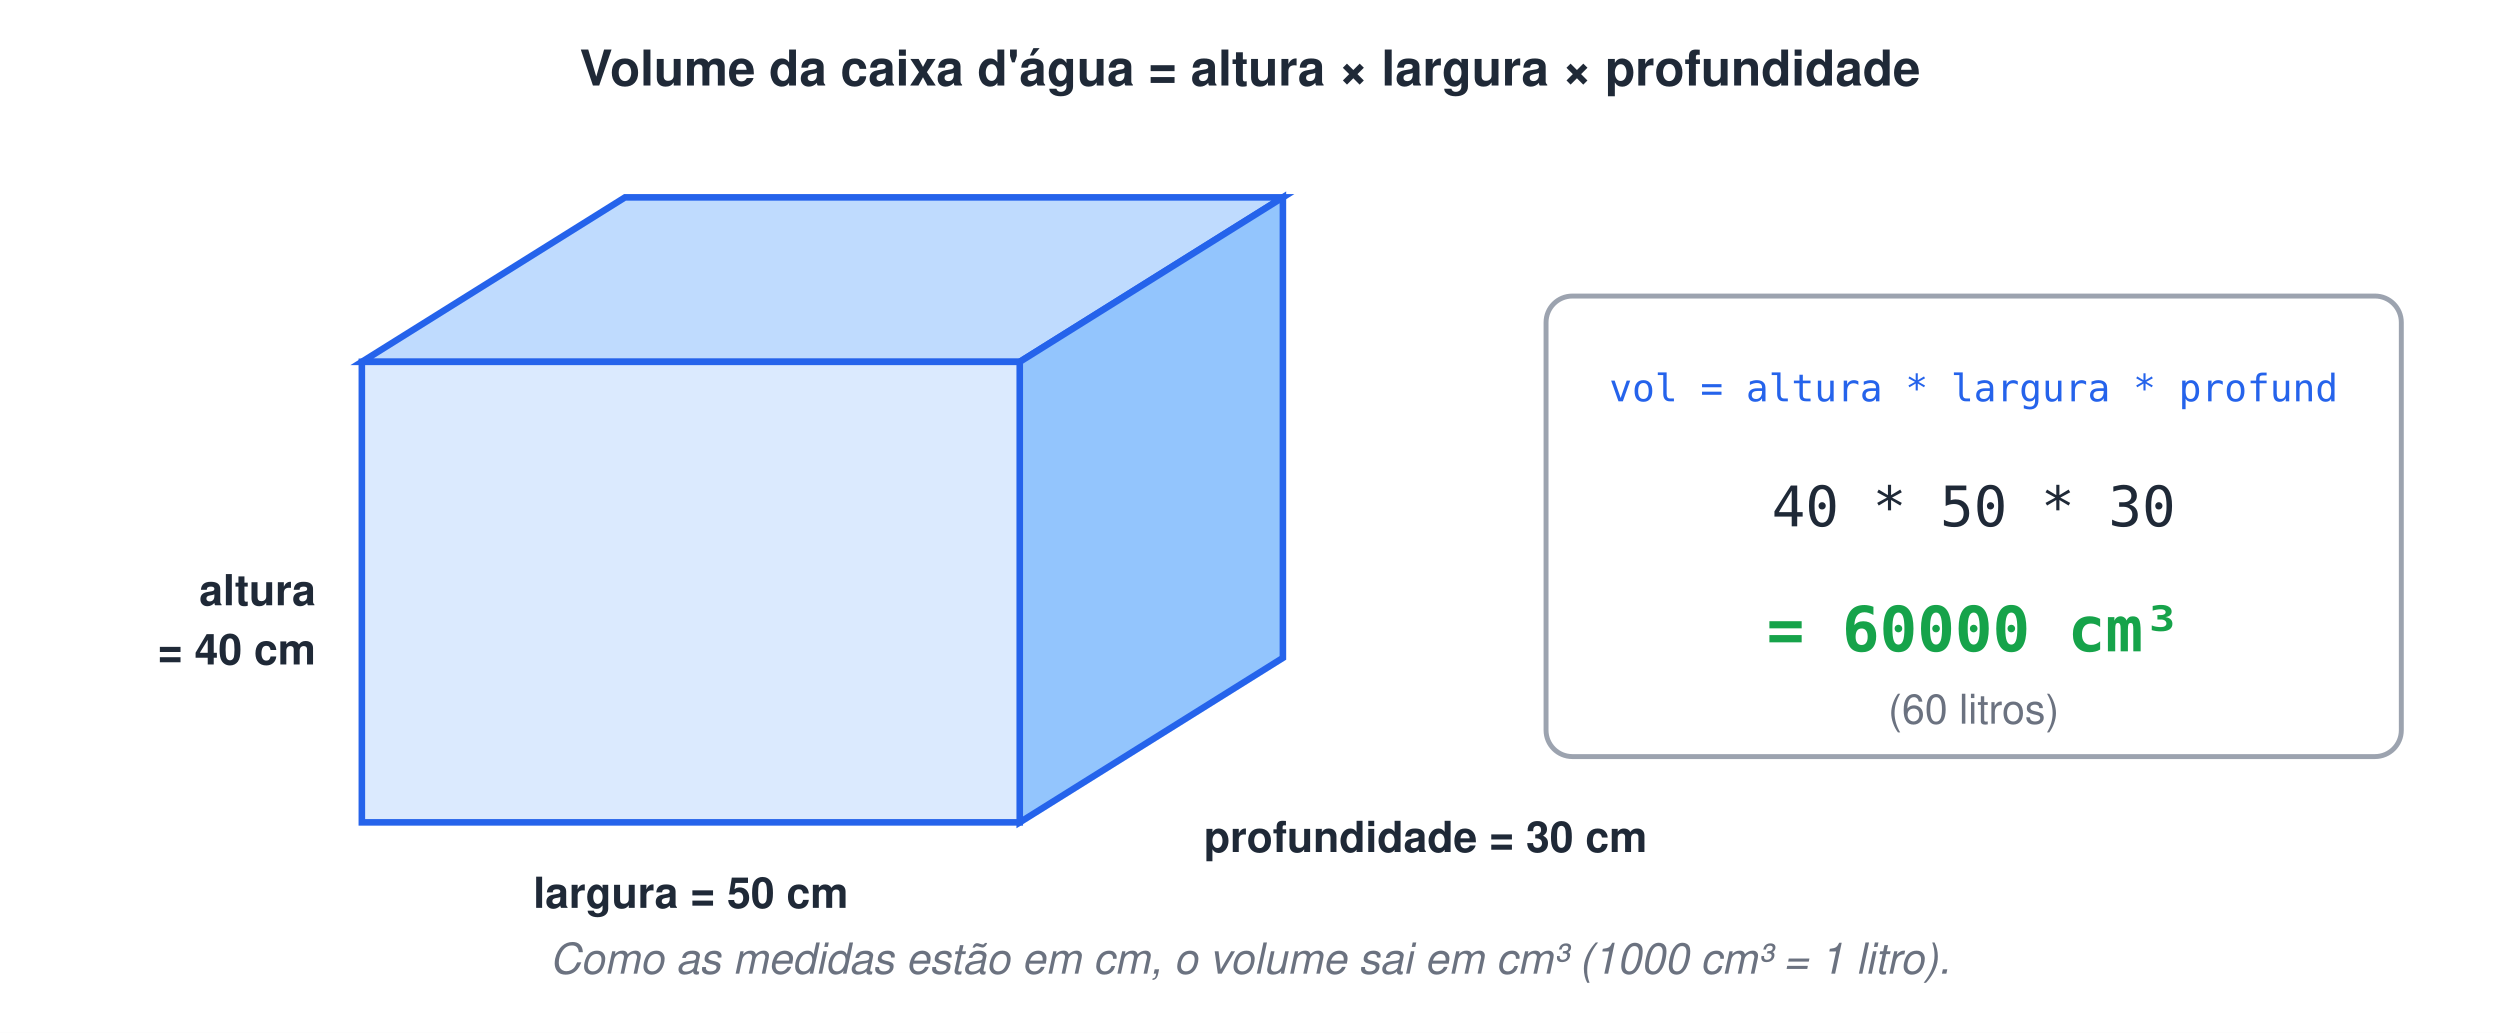
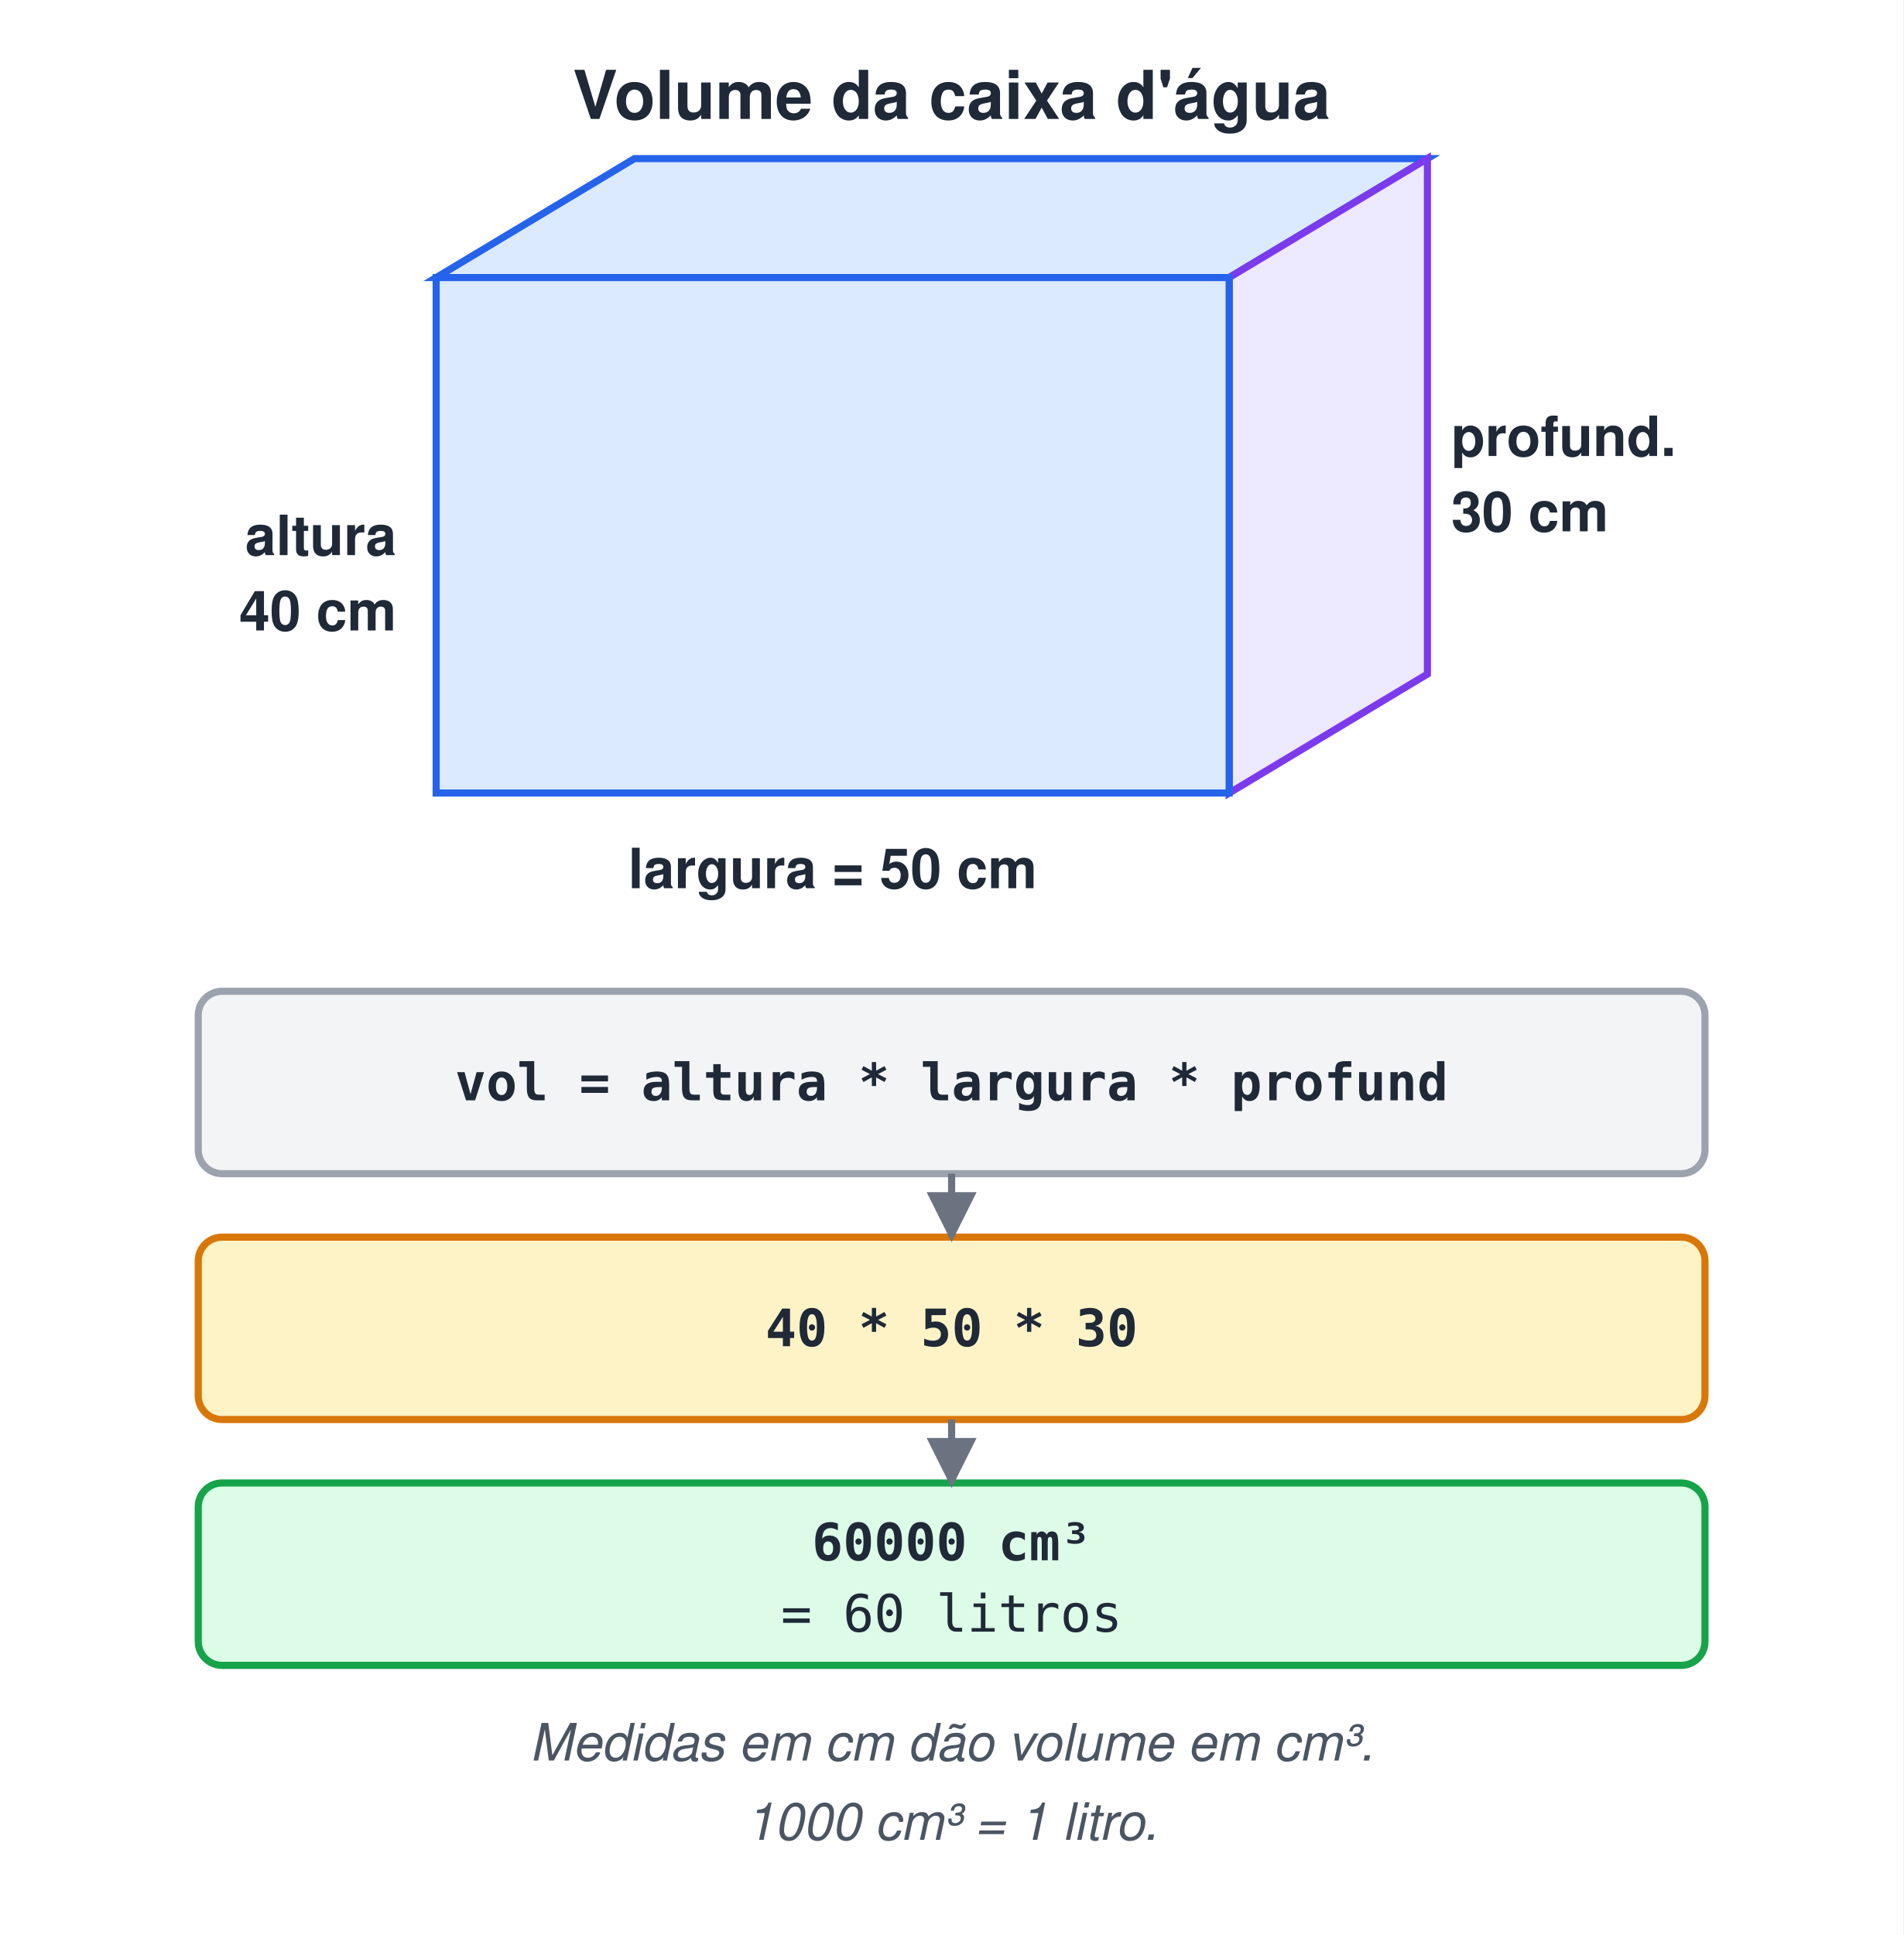
- <svg xmlns="http://www.w3.org/2000/svg" width="760" height="314" viewBox="0 0 760 314">
-   <style>text{font-family:Helvetica, Arial, 'DejaVu Sans', sans-serif}.m{font-family:Menlo, Consolas, 'DejaVu Sans Mono', monospace}</style>
-   <rect width="100%" height="100%" fill="#ffffff" />
-   <text x="380" y="26" font-size="15" font-weight="bold" fill="#1F2937" text-anchor="middle">Volume da caixa d'água = altura × largura × profundidade</text>
-   <path d="M110,110 L190,60 L390,60 L310,110 Z" fill="#BFDBFE" stroke="#2563EB" stroke-width="2" />
-   <path d="M310,110 L390,60 L390,200 L310,250 Z" fill="#93C5FD" stroke="#2563EB" stroke-width="2" />
-   <rect x="110" y="110" width="200" height="140" rx="0" fill="#DBEAFE" stroke="#2563EB" stroke-width="2" />
-   <text x="210" y="276" font-size="13" font-weight="bold" fill="#1F2937" text-anchor="middle">largura = 50 cm</text>
-   <text x="96" y="184" font-size="13" font-weight="bold" fill="#1F2937" text-anchor="end">altura</text>
-   <text x="96" y="202" font-size="13" font-weight="bold" fill="#1F2937" text-anchor="end">= 40 cm</text>
-   <text x="366" y="259" font-size="13" font-weight="bold" fill="#1F2937">profundidade = 30 cm</text>
-   <rect x="470" y="90" width="260" height="140" rx="8" fill="#fff" stroke="#9CA3AF" stroke-width="1.5" />
-   <text x="600" y="122" class="m" font-size="11.5" fill="#2563EB" text-anchor="middle">vol = altura * largura * profund</text>
-   <text x="600" y="160" class="m" font-size="17" fill="#1F2937" text-anchor="middle">40 * 50 * 30</text>
-   <text x="600" y="198" class="m" font-size="19" font-weight="bold" fill="#16A34A" text-anchor="middle">= 60000 cm³</text>
-   <text x="600" y="220" font-size="12.5" fill="#6B7280" text-anchor="middle">(60 litros)</text>
-   <text x="380" y="296" font-size="13" font-style="italic" fill="#6B7280" text-anchor="middle">Como as medidas estão em cm, o volume sai em cm³ (1000 cm³ = 1 litro).</text>
+ <svg xmlns="http://www.w3.org/2000/svg" width="480" height="488" viewBox="0 0 480 488">
+   <style>text{white-space:pre;font-family:Helvetica,Arial,sans-serif;font-size:14px;fill:#1F2937}.t{font-size:17px;font-weight:bold}.b{font-weight:bold}.m{font-family:Menlo,Consolas,monospace;font-size:13px}.s{font-size:12.5px;fill:#4B5563}.n{font-size:13px;font-style:italic;fill:#4B5563}.c{text-anchor:middle}.r{text-anchor:end}.xB{fill:#DBEAFE;stroke:#2563EB}.xG{fill:#DCFCE7;stroke:#16A34A}.xO{fill:#FEF3C7;stroke:#D97706}.xP{fill:#EDE9FE;stroke:#7C3AED}.xR{fill:#FEE2E2;stroke:#DC2626}.xY{fill:#F3F4F6;stroke:#9CA3AF}.xW{fill:#fff;stroke:#9CA3AF}.xT{fill:#CCFBF1;stroke:#0D9488}.xK{fill:#FCE7F3;stroke:#DB2777}rect,ellipse,polygon{stroke-width:1.8}.l{stroke:#6B7280;stroke-width:1.8;fill:none}.d{stroke-dasharray:5 4}</style>
+   <defs>
+     <marker id="a" viewBox="0 0 10 10" refX="9" refY="5" markerWidth="7" markerHeight="7" orient="auto-start-reverse">
+       <path d="M0,0L10,5L0,10z" fill="#6B7280" />
+     </marker>
+   </defs>
+   <rect width="100%" height="100%" fill="#fff" />
+   <text x="240.0" y="30" class="t c">Volume da caixa d'água</text>
+   <polygon points="110,70 160,40 360,40 310,70" class="xB" />
+   <polygon points="310,70 360,40 360,170 310,200" class="xP" />
+   <rect x="110" y="70" width="200" height="130" rx="0" class="xB" />
+   <text x="210.0" y="224" class="b c">largura = 50 cm</text>
+   <text x="100" y="140.0" class="b r">altura</text>
+   <text x="100" y="159.0" class="b r">40 cm</text>
+   <text x="366" y="115.0" class="b">profund.</text>
+   <text x="366" y="134.0" class="b">30 cm</text>
+   <rect x="50" y="250" width="380" height="46" rx="6" class="xY" />
+   <text x="240.0" y="277.5" class="m b c">vol = altura * largura * profund</text>
+   <rect x="50" y="312" width="380" height="46" rx="6" class="xO" />
+   <text x="240.0" y="339.5" class="m b c">40 * 50 * 30</text>
+   <path d="M240.0,296 L240.0,312" class="l" marker-end="url(#a)" />
+   <rect x="50" y="374" width="380" height="46" rx="6" class="xG" />
+   <text x="240.0" y="393.5" class="m b c">60000 cm³</text>
+   <text x="240.0" y="411.5" class="m c">= 60 litros</text>
+   <path d="M240.0,358 L240.0,374" class="l" marker-end="url(#a)" />
+   <text x="240.0" y="444" class="n c">Medidas em cm dão volume em cm³.</text>
+   <text x="240.0" y="464" class="n c">1000 cm³ = 1 litro.</text>
</svg>
